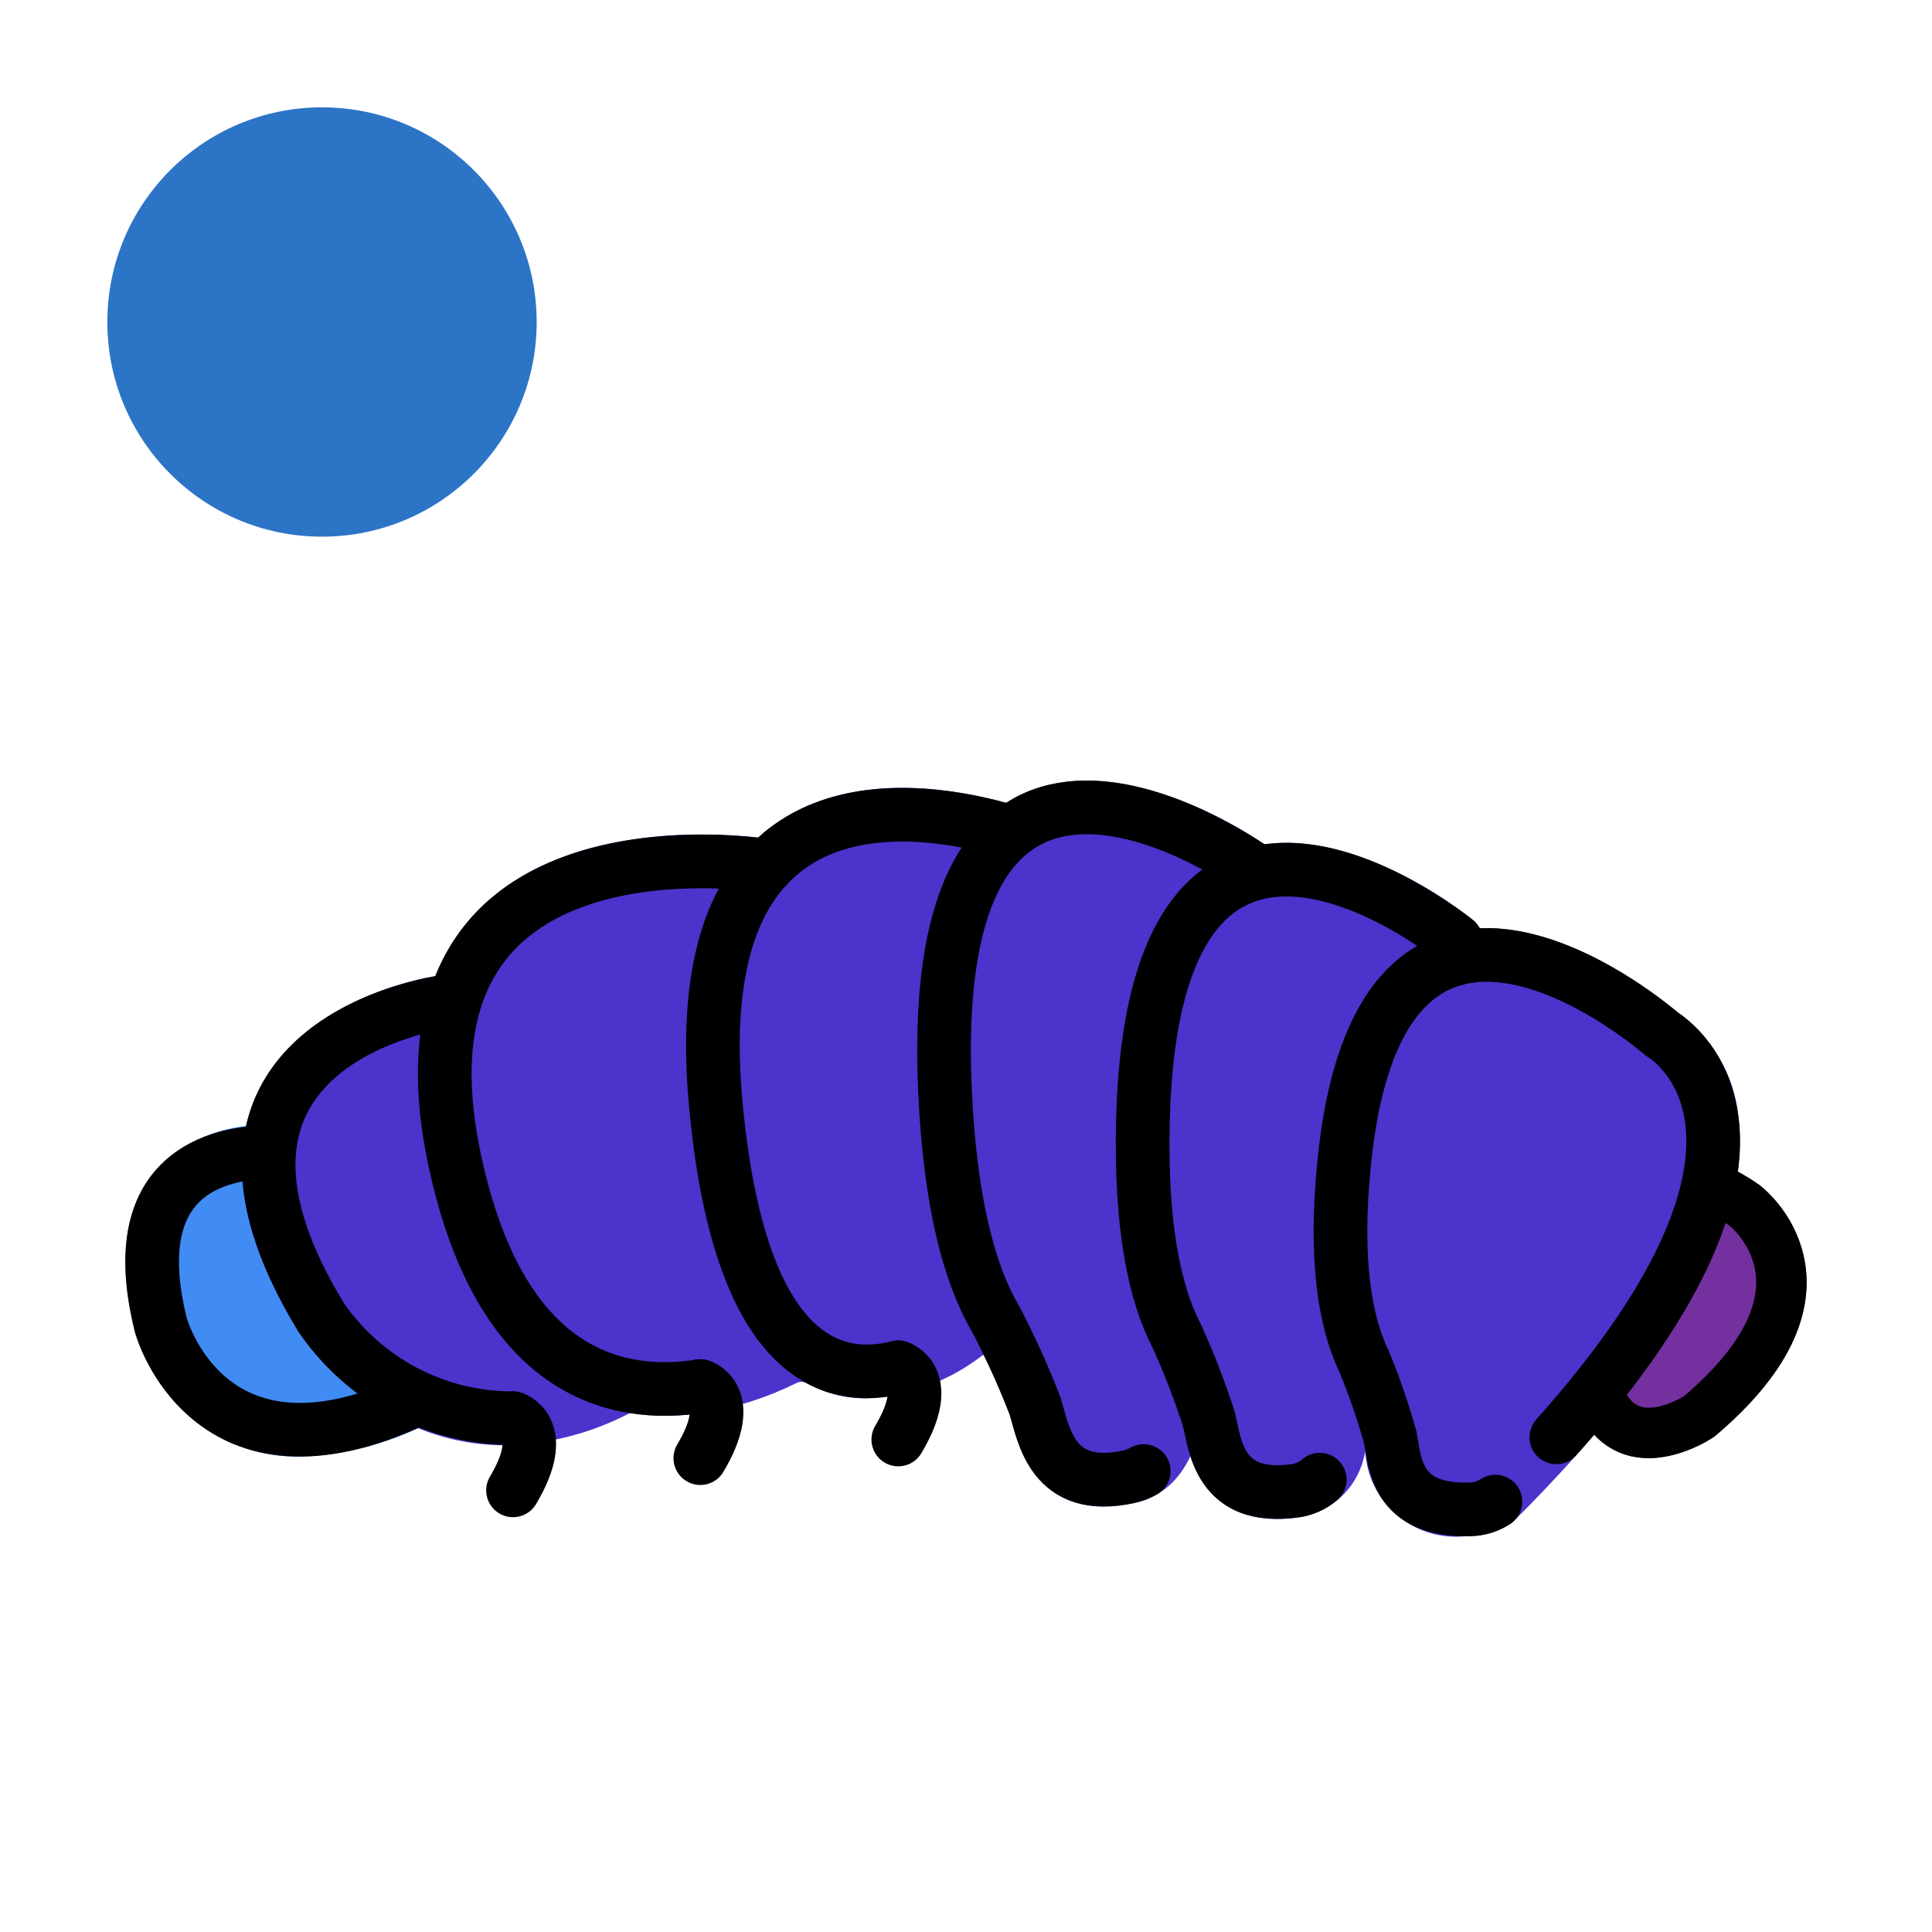
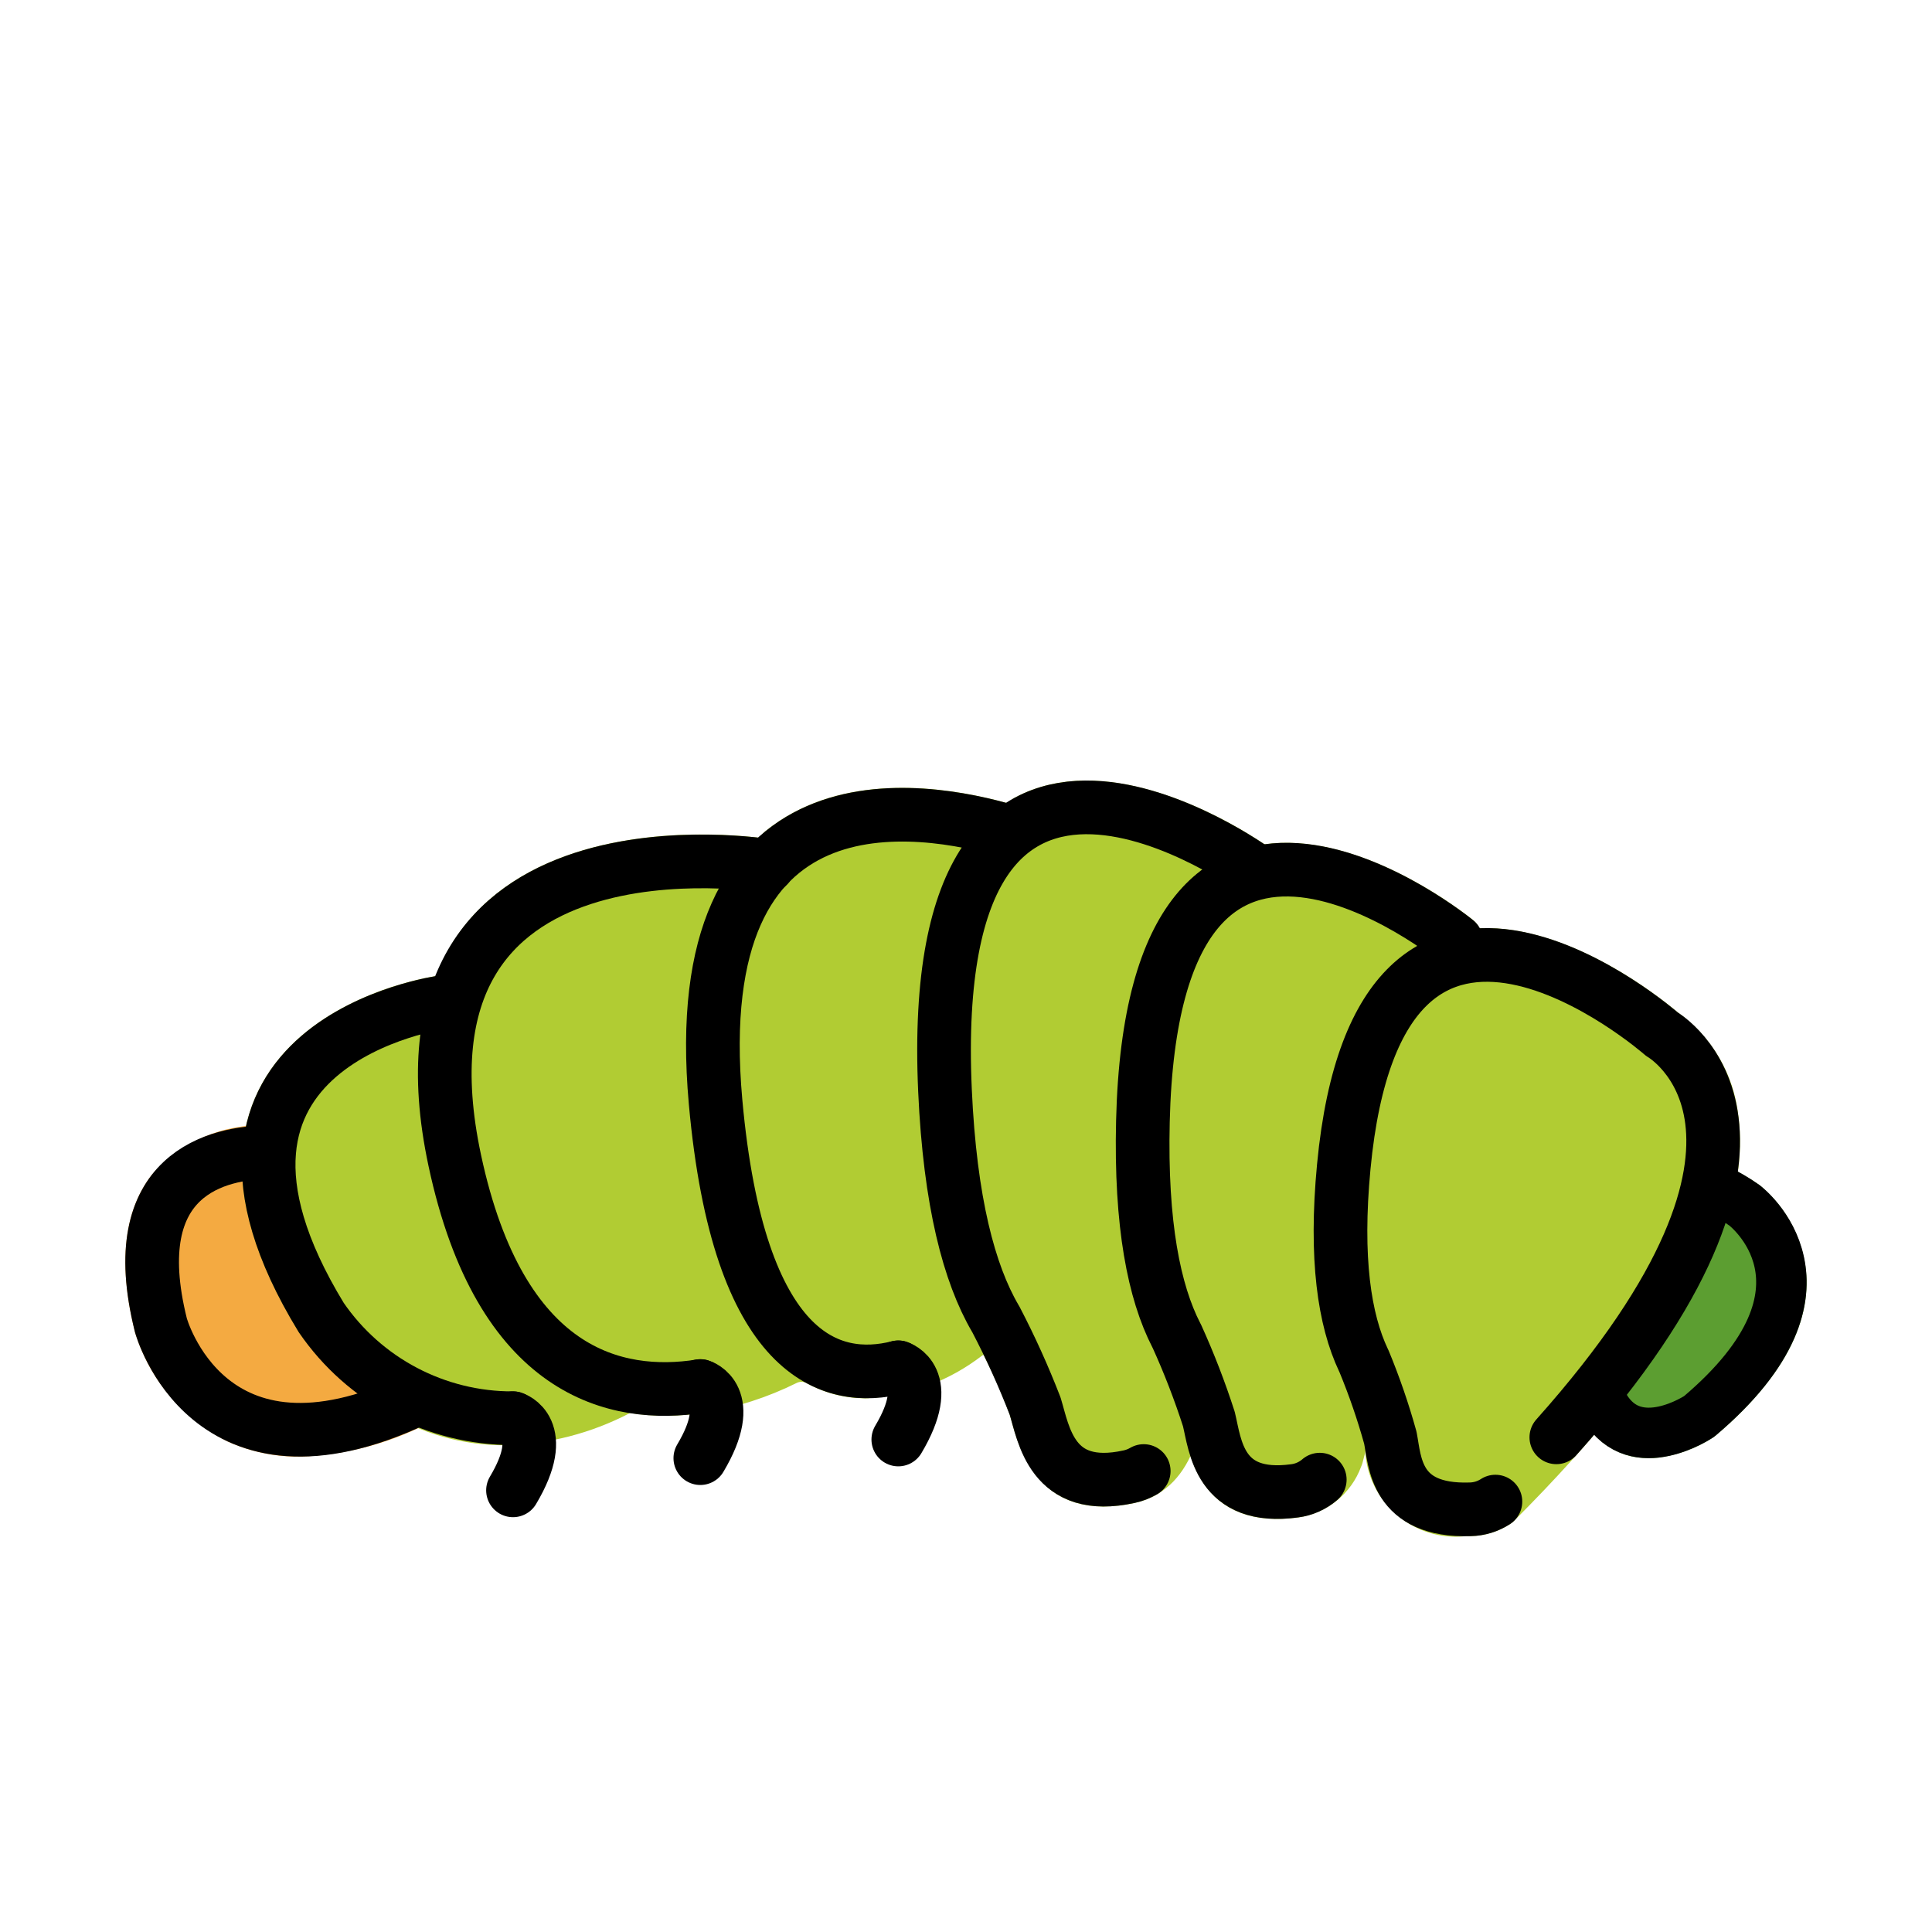
<svg xmlns="http://www.w3.org/2000/svg" id="emoji" viewBox="0 0 72 72">
  <g id="color">
-     <path fill="#418bf4" d="m16.422,52.511c.01-.025.011-.051.019-.077.17-.477-.048-1.004-.503-1.224-1.24-.608-2.31-1.512-3.115-2.634-1.157-1.628-1.783-3.573-1.795-5.569.045-.55-.365-1.033-.915-1.079-.033-.002-.062.011-.094.012l-.007-.001h-.01c-1.657-.082-3.26.6-4.35,1.851-1.046,1.353-1.257,3.318-.621,5.861.544,1.77,1.79,3.239,3.447,4.066.847.385,1.768.579,2.698.569,1.651-.055,3.27-.473,4.741-1.225.204-.132.375-.31.497-.52.006-.01.004-.021.008-.031Z" />
-     <path fill="#4e32cc" d="m47.406,31.66c-.229-.167-5.621-4.059-9.578-1.938-.107.057-.197.141-.299.206-2.319-.637-6.243-1.208-9.022,1.064-.083.068-.151.153-.231.225-1.703-.196-7.35-.553-10.54,2.79-.645.686-1.153,1.49-1.496,2.368-.756.123-5.035.96-6.638,4.331-1.14,2.396-.63,5.394,1.525,8.928.035.055,2.771,4.227,7.683,4.227,1.629-.035,3.227-.447,4.67-1.203.431.068.867.103,1.304.104.492-.001.984-.04,1.471-.116,1.194-.196,2.352-.57,3.436-1.108.12-.06.259-.054.376.011.685.377,1.457.572,2.241.562,1.566-.083,3.069-.643,4.308-1.604.018-.014.044-.008.054.012.358.708.677,1.435.954,2.178l.084.296c.252.912.869,3.152,3.421,3.151.396-.003.789-.05,1.175-.138,1.988-.44,2.91-2.698,2.53-6.196-.003-.026-.018-.046-.023-.071-.013-.061-.032-.121-.057-.179-.024-.067-.055-.13-.093-.19-.013-.019-.015-.041-.029-.06-1.751-2.278-1.919-5.788-.501-10.43.856-2.799,1.935-4.67,3.208-5.562.006-.004.009-.011.015-.015.464-.285.608-.892.323-1.356-.069-.113-.161-.21-.269-.287l0.0.001Z" />
-     <path fill="#4e32cc" d="m55.64,35.402c-.055-.26-.211-.487-.434-.631-.051-.185-.157-.352-.303-.477-.213-.173-5.245-4.237-9.211-2.415-2.591,1.19-3.97,4.516-4.099,9.883-.089,3.69.367,6.535,1.353,8.449.434.947.812,1.919,1.133,2.91l.061.276c.192.911.68,3.21,3.453,3.209.264-.001.528-.019.79-.056,1.071-.153,1.971-.881,2.344-1.897.019-.043.035-.087.048-.133.229-.821.36-1.666.393-2.518,0-.03-.015-.056-.017-.086-.017-.134-.056-.264-.116-.385-.011-.02-.011-.042-.023-.061-.575-.914-1.073-3.005-.173-7.777.803-4.26,2.196-6.718,4.029-7.106.54-.115.885-.646.771-1.186Z" />
-     <path fill="#4e32cc" d="m54.6,57.251c-1.859.19-3.521-1.163-3.711-3.022-.007-.07-.012-.14-.015-.21l-.043-.246c-.253-.909-.562-1.801-.927-2.671-.858-1.807-1.137-4.408-.822-7.718.439-4.625,1.905-7.463,4.359-8.437,3.838-1.522,8.484,2.272,9.097,2.792,1.262.902,2.078,2.3,2.244,3.842.528,3.943-2.279,9.019-8.346,15.085-.048.048-.101.091-.157.128-.435.284-.941.441-1.46.452-.074.003-.148.004-.22.004Zm1.13-1.291h0Z" />
-     <path fill="#73309e" d="m65.575,44.167c-.309-.218-.634-.413-.972-.585-.117-.117-.261-.203-.42-.248-.534-.14-1.081.178-1.223.712-.877,2.813-2.222,5.458-3.978,7.825-.315.454-.202,1.077.252,1.391,0,0,0.0 0.0 0.0 0l.014.006c.383.505.93.861,1.548,1.005.351.075.713.089,1.069.042.708-.103,1.385-.359,1.985-.75.028-.019.055-.039.081-.061,2.306-1.95,3.448-3.916,3.395-5.842-.06-1.361-.697-2.632-1.751-3.495Z" />
+     <path fill="#f4aa41" d="m16.422,52.511c.01-.025.011-.051.019-.077.17-.477-.048-1.004-.503-1.224-1.24-.608-2.31-1.512-3.115-2.634-1.157-1.628-1.783-3.573-1.795-5.569.045-.55-.365-1.033-.915-1.079-.033-.002-.062.011-.094.012l-.007-.001h-.01c-1.657-.082-3.26.6-4.35,1.851-1.046,1.353-1.257,3.318-.621,5.861.544,1.77,1.79,3.239,3.447,4.066.847.385,1.768.579,2.698.569,1.651-.055,3.27-.473,4.741-1.225.204-.132.375-.31.497-.52.006-.01.004-.021.008-.031Z" />
+     <path fill="#b1cc33" d="m47.406,31.66c-.229-.167-5.621-4.059-9.578-1.938-.107.057-.197.141-.299.206-2.319-.637-6.243-1.208-9.022,1.064-.083.068-.151.153-.231.225-1.703-.196-7.35-.553-10.54,2.79-.645.686-1.153,1.49-1.496,2.368-.756.123-5.035.96-6.638,4.331-1.14,2.396-.63,5.394,1.525,8.928.035.055,2.771,4.227,7.683,4.227,1.629-.035,3.227-.447,4.67-1.203.431.068.867.103,1.304.104.492-.001.984-.04,1.471-.116,1.194-.196,2.352-.57,3.436-1.108.12-.06.259-.054.376.011.685.377,1.457.572,2.241.562,1.566-.083,3.069-.643,4.308-1.604.018-.014.044-.008.054.012.358.708.677,1.435.954,2.178l.084.296c.252.912.869,3.152,3.421,3.151.396-.003.789-.05,1.175-.138,1.988-.44,2.91-2.698,2.53-6.196-.003-.026-.018-.046-.023-.071-.013-.061-.032-.121-.057-.179-.024-.067-.055-.13-.093-.19-.013-.019-.015-.041-.029-.06-1.751-2.278-1.919-5.788-.501-10.43.856-2.799,1.935-4.67,3.208-5.562.006-.004.009-.011.015-.015.464-.285.608-.892.323-1.356-.069-.113-.161-.21-.269-.287l0.0.001Z" />
+     <path fill="#b1cc33" d="m55.64,35.402c-.055-.26-.211-.487-.434-.631-.051-.185-.157-.352-.303-.477-.213-.173-5.245-4.237-9.211-2.415-2.591,1.19-3.97,4.516-4.099,9.883-.089,3.69.367,6.535,1.353,8.449.434.947.812,1.919,1.133,2.91l.061.276c.192.911.68,3.21,3.453,3.209.264-.001.528-.019.79-.056,1.071-.153,1.971-.881,2.344-1.897.019-.043.035-.087.048-.133.229-.821.36-1.666.393-2.518,0-.03-.015-.056-.017-.086-.017-.134-.056-.264-.116-.385-.011-.02-.011-.042-.023-.061-.575-.914-1.073-3.005-.173-7.777.803-4.26,2.196-6.718,4.029-7.106.54-.115.885-.646.771-1.186Z" />
+     <path fill="#b1cc33" d="m54.6,57.251c-1.859.19-3.521-1.163-3.711-3.022-.007-.07-.012-.14-.015-.21l-.043-.246c-.253-.909-.562-1.801-.927-2.671-.858-1.807-1.137-4.408-.822-7.718.439-4.625,1.905-7.463,4.359-8.437,3.838-1.522,8.484,2.272,9.097,2.792,1.262.902,2.078,2.3,2.244,3.842.528,3.943-2.279,9.019-8.346,15.085-.048.048-.101.091-.157.128-.435.284-.941.441-1.46.452-.074.003-.148.004-.22.004Zm1.13-1.291h0Z" />
+     <path fill="#5c9e31" d="m65.575,44.167c-.309-.218-.634-.413-.972-.585-.117-.117-.261-.203-.42-.248-.534-.14-1.081.178-1.223.712-.877,2.813-2.222,5.458-3.978,7.825-.315.454-.202,1.077.252,1.391,0,0,0.0 0.0 0.0 0l.014.006c.383.505.93.861,1.548,1.005.351.075.713.089,1.069.042.708-.103,1.385-.359,1.985-.75.028-.019.055-.039.081-.061,2.306-1.95,3.448-3.916,3.395-5.842-.06-1.361-.697-2.632-1.751-3.495Z" />
  </g>
  <g id="line">
-     <path fill="none" stroke="#000000" stroke-linecap="round" stroke-linejoin="round" stroke-width="2" d="m16.487,37.35s-10.786,1.469-4.518,11.747c1.615,2.358,4.291,3.764,7.149,3.756" />
-     <path fill="none" stroke="#000000" stroke-linecap="round" stroke-linejoin="round" stroke-width="2" d="m10.012,42.938c-1.861.018-5.438.76-4.016,6.45,0,0,1.749,6.428,9.495,2.769" />
-     <path fill="none" stroke="#000000" stroke-linecap="round" stroke-linejoin="round" stroke-width="2" d="m28.613,32.27s-14.523-2.403-11.665,10.977c1.7,7.959,6.015,8.902,9.151,8.41" />
-     <path fill="none" stroke="#000000" stroke-linecap="round" stroke-linejoin="round" stroke-width="2" d="m37.617,30.993c-3.314-.989-12.079-2.466-10.95,10.068.86,9.546,4.309,10.53,6.811,9.895" />
-     <path fill="none" stroke="#000000" stroke-linecap="round" stroke-linejoin="round" stroke-width="2" d="m46.815,32.467s-12.373-9.055-11.598,8.171c.188,4.165.904,6.834,1.874,8.495l.027.046c.546,1.046,1.032,2.122,1.458,3.223.319,1.034.612,3.268,3.509,2.628.189-.041.371-.112.538-.209" />
-     <path fill="none" stroke="#000000" stroke-linecap="round" stroke-linejoin="round" stroke-width="2" d="m54.27,35.069s-11.295-9.24-11.677,6.717c-.092,3.858.421,6.373,1.245,7.975l.023.044c.455,1.003.852,2.031,1.19,3.079.239.977.374,3.06,3.199,2.675.346-.044.67-.189.934-.417" />
-     <path fill="none" stroke="#000000" stroke-linecap="round" stroke-linejoin="round" stroke-width="2" d="m55.73,55.96c-.281.182-.607.282-.941.288-2.794.09-2.8-1.777-2.975-2.668-.269-.968-.596-1.919-.98-2.847l-.02-.041c-.71-1.5-1.061-3.785-.736-7.211,1.346-14.172,11.862-4.936,11.862-4.936,0,0,6.269,3.58-3.94,15.02" />
-     <path fill="none" stroke="#000000" stroke-linecap="round" stroke-linejoin="round" stroke-width="2" d="m19.118,52.853s1.362.4,0,2.688" />
-     <path fill="none" stroke="#000000" stroke-linecap="round" stroke-linejoin="round" stroke-width="2" d="m26.099,51.653s1.362.4,0,2.688" />
-     <path fill="none" stroke="#000000" stroke-linecap="round" stroke-linejoin="round" stroke-width="2" d="m33.477,50.958s1.362.4,0,2.688" />
-     <path fill="none" stroke="#000000" stroke-linecap="round" stroke-linejoin="round" stroke-width="1.881" d="m59.804,52.439c1.159,1.939,3.52.346,3.52.346,5.708-4.829,1.69-7.864,1.69-7.864-.332-.235-.684-.44-1.052-.612" />
+     <path fill="none" stroke="#000" stroke-linecap="round" stroke-linejoin="round" stroke-width="2" d="m16.487,37.35s-10.786,1.469-4.518,11.747c1.615,2.358,4.291,3.764,7.149,3.756" />
+     <path fill="none" stroke="#000" stroke-linecap="round" stroke-linejoin="round" stroke-width="2" d="m10.012,42.938c-1.861.018-5.438.76-4.016,6.45,0,0,1.749,6.428,9.495,2.769" />
+     <path fill="none" stroke="#000" stroke-linecap="round" stroke-linejoin="round" stroke-width="2" d="m28.613,32.27s-14.523-2.403-11.665,10.977c1.7,7.959,6.015,8.902,9.151,8.41" />
+     <path fill="none" stroke="#000" stroke-linecap="round" stroke-linejoin="round" stroke-width="2" d="m37.617,30.993c-3.314-.989-12.079-2.466-10.95,10.068.86,9.546,4.309,10.53,6.811,9.895" />
+     <path fill="none" stroke="#000" stroke-linecap="round" stroke-linejoin="round" stroke-width="2" d="m46.815,32.467s-12.373-9.055-11.598,8.171c.188,4.165.904,6.834,1.874,8.495l.027.046c.546,1.046,1.032,2.122,1.458,3.223.319,1.034.612,3.268,3.509,2.628.189-.041.371-.112.538-.209" />
+     <path fill="none" stroke="#000" stroke-linecap="round" stroke-linejoin="round" stroke-width="2" d="m54.27,35.069s-11.295-9.24-11.677,6.717c-.092,3.858.421,6.373,1.245,7.975l.023.044c.455,1.003.852,2.031,1.19,3.079.239.977.374,3.06,3.199,2.675.346-.044.67-.189.934-.417" />
+     <path fill="none" stroke="#000" stroke-linecap="round" stroke-linejoin="round" stroke-width="2" d="m55.73,55.96c-.281.182-.607.282-.941.288-2.794.09-2.8-1.777-2.975-2.668-.269-.968-.596-1.919-.98-2.847l-.02-.041c-.71-1.5-1.061-3.785-.736-7.211,1.346-14.172,11.862-4.936,11.862-4.936,0,0,6.269,3.58-3.94,15.02" />
+     <path fill="none" stroke="#000" stroke-linecap="round" stroke-linejoin="round" stroke-width="2" d="m19.118,52.853s1.362.4,0,2.688" />
+     <path fill="none" stroke="#000" stroke-linecap="round" stroke-linejoin="round" stroke-width="2" d="m26.099,51.653s1.362.4,0,2.688" />
+     <path fill="none" stroke="#000" stroke-linecap="round" stroke-linejoin="round" stroke-width="2" d="m33.477,50.958s1.362.4,0,2.688" />
+     <path fill="none" stroke="#000" stroke-linecap="round" stroke-linejoin="round" stroke-width="1.881" d="m59.804,52.439c1.159,1.939,3.52.346,3.52.346,5.708-4.829,1.69-7.864,1.69-7.864-.332-.235-.684-.44-1.052-.612" />
  </g>
-   <circle cx="12" cy="12" r="8" fill="#1565C0" opacity="0.9" />
</svg>
